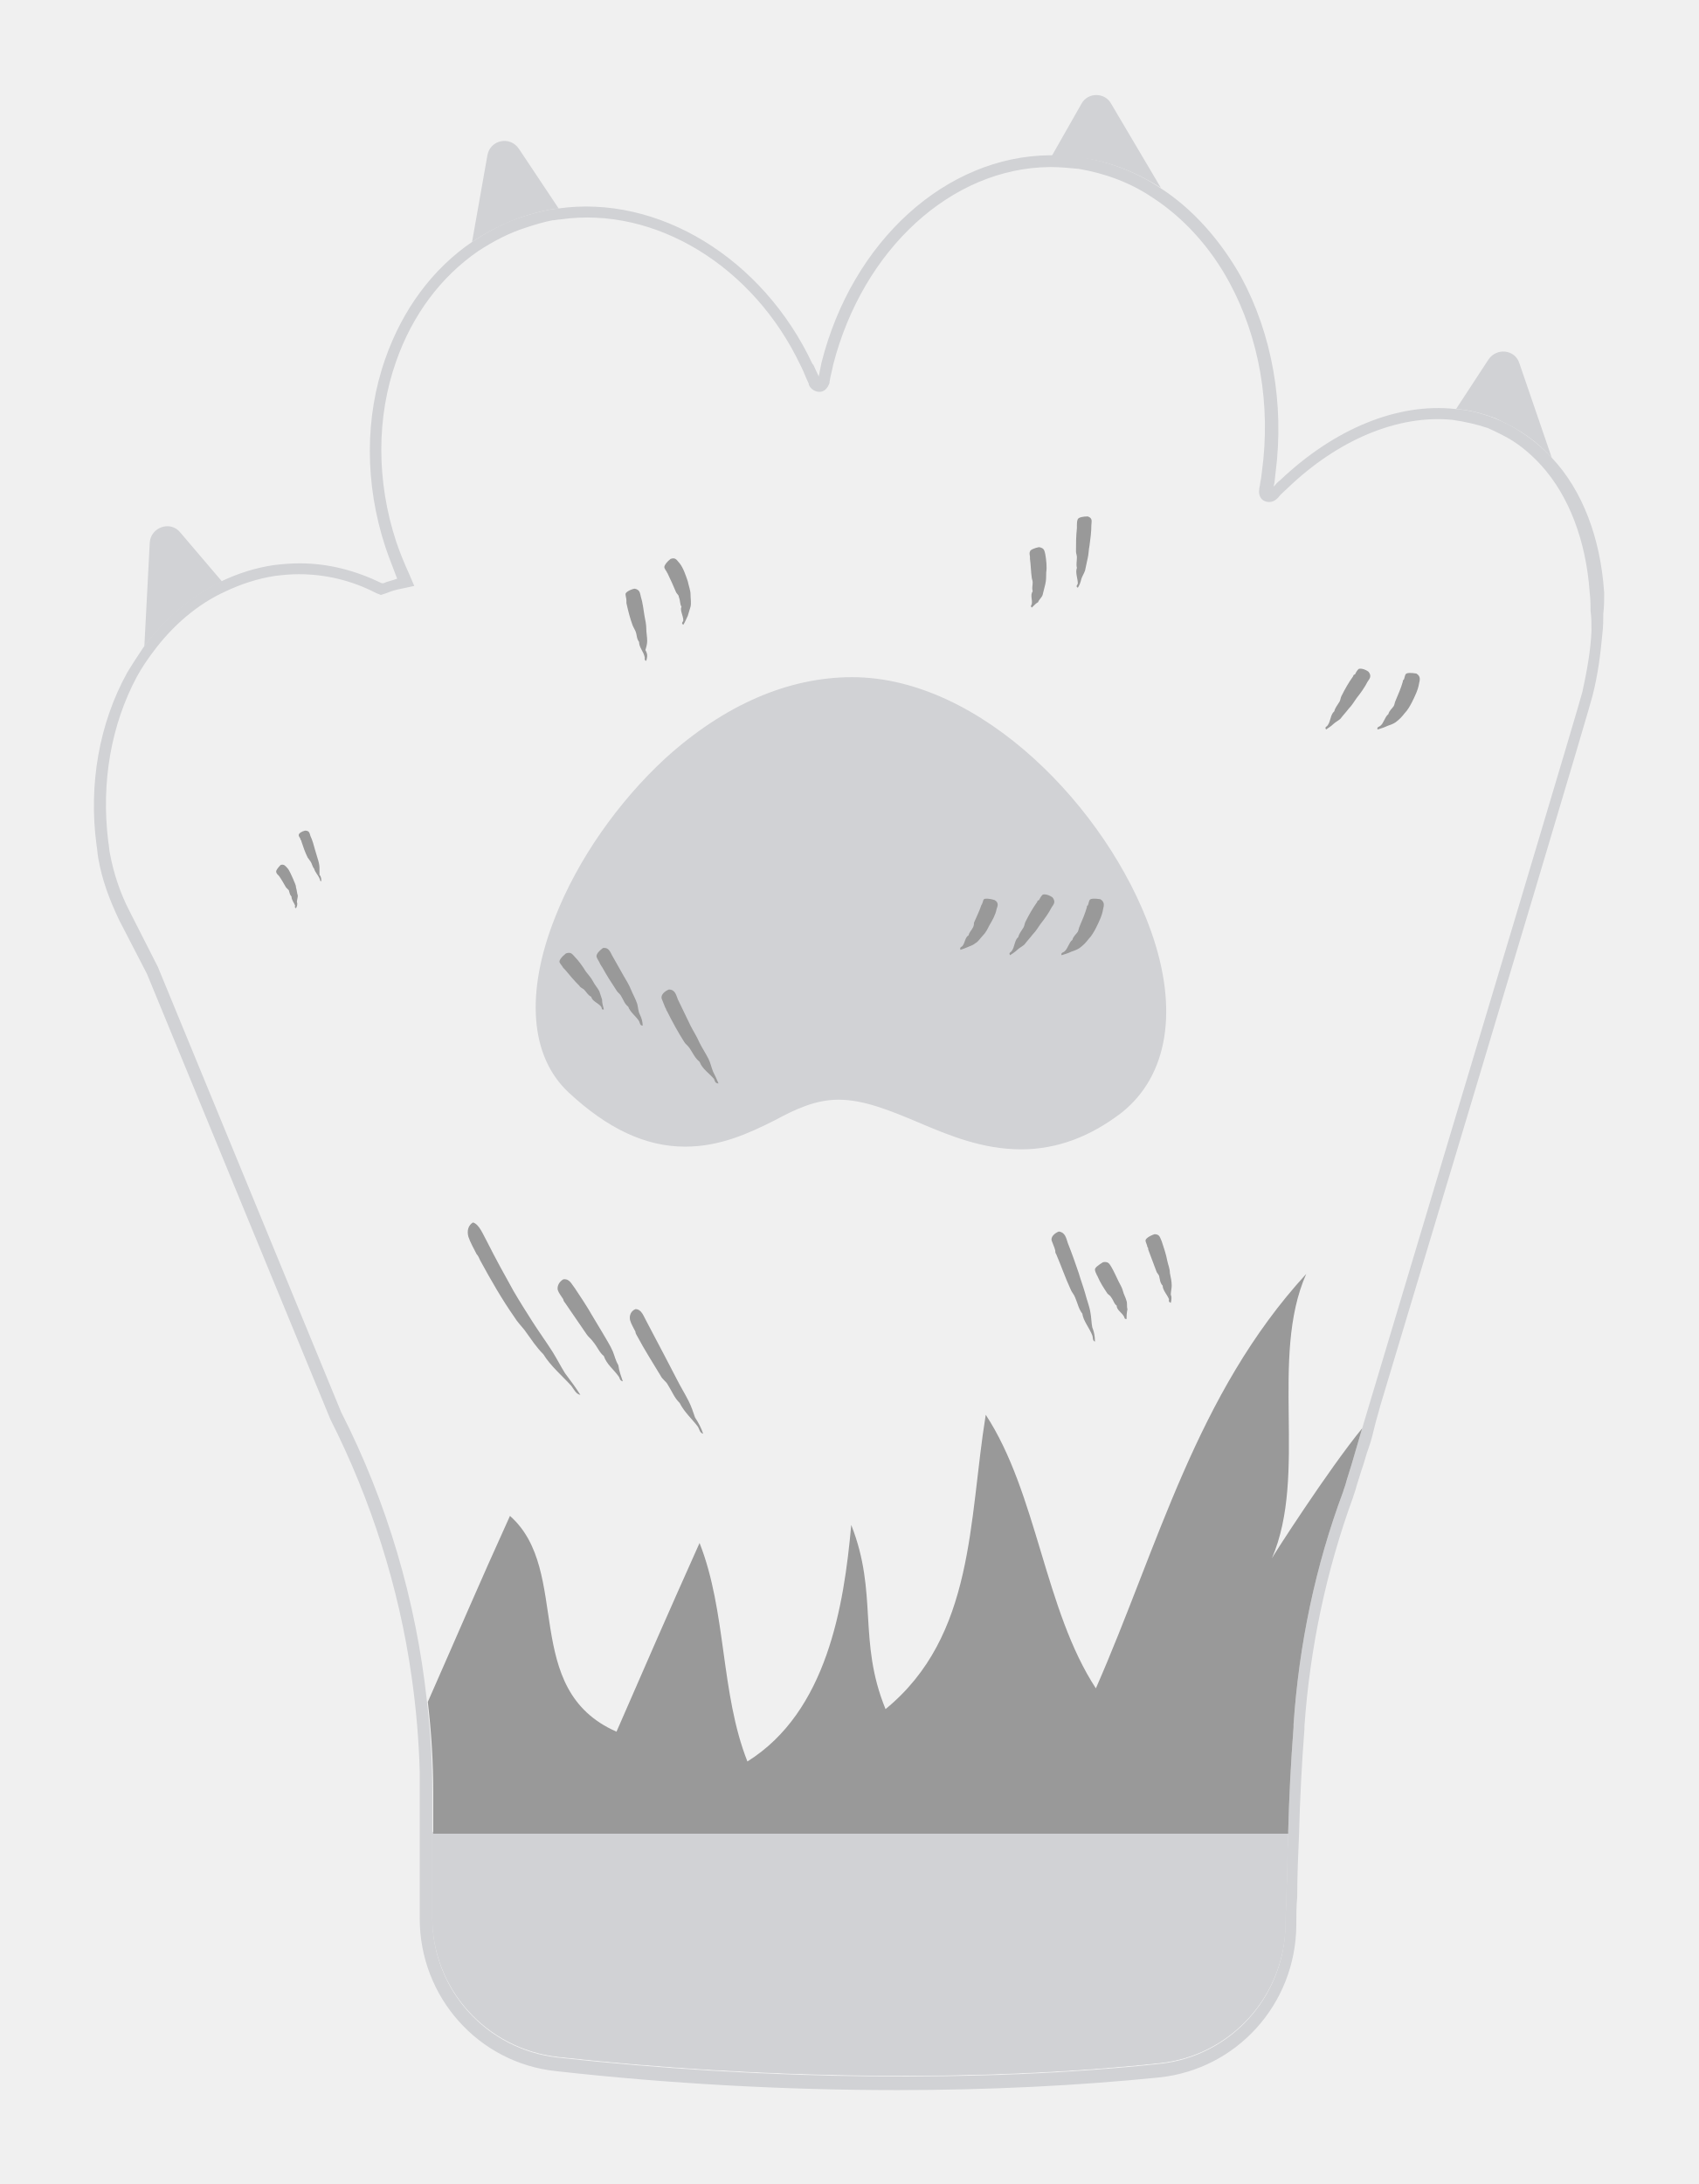
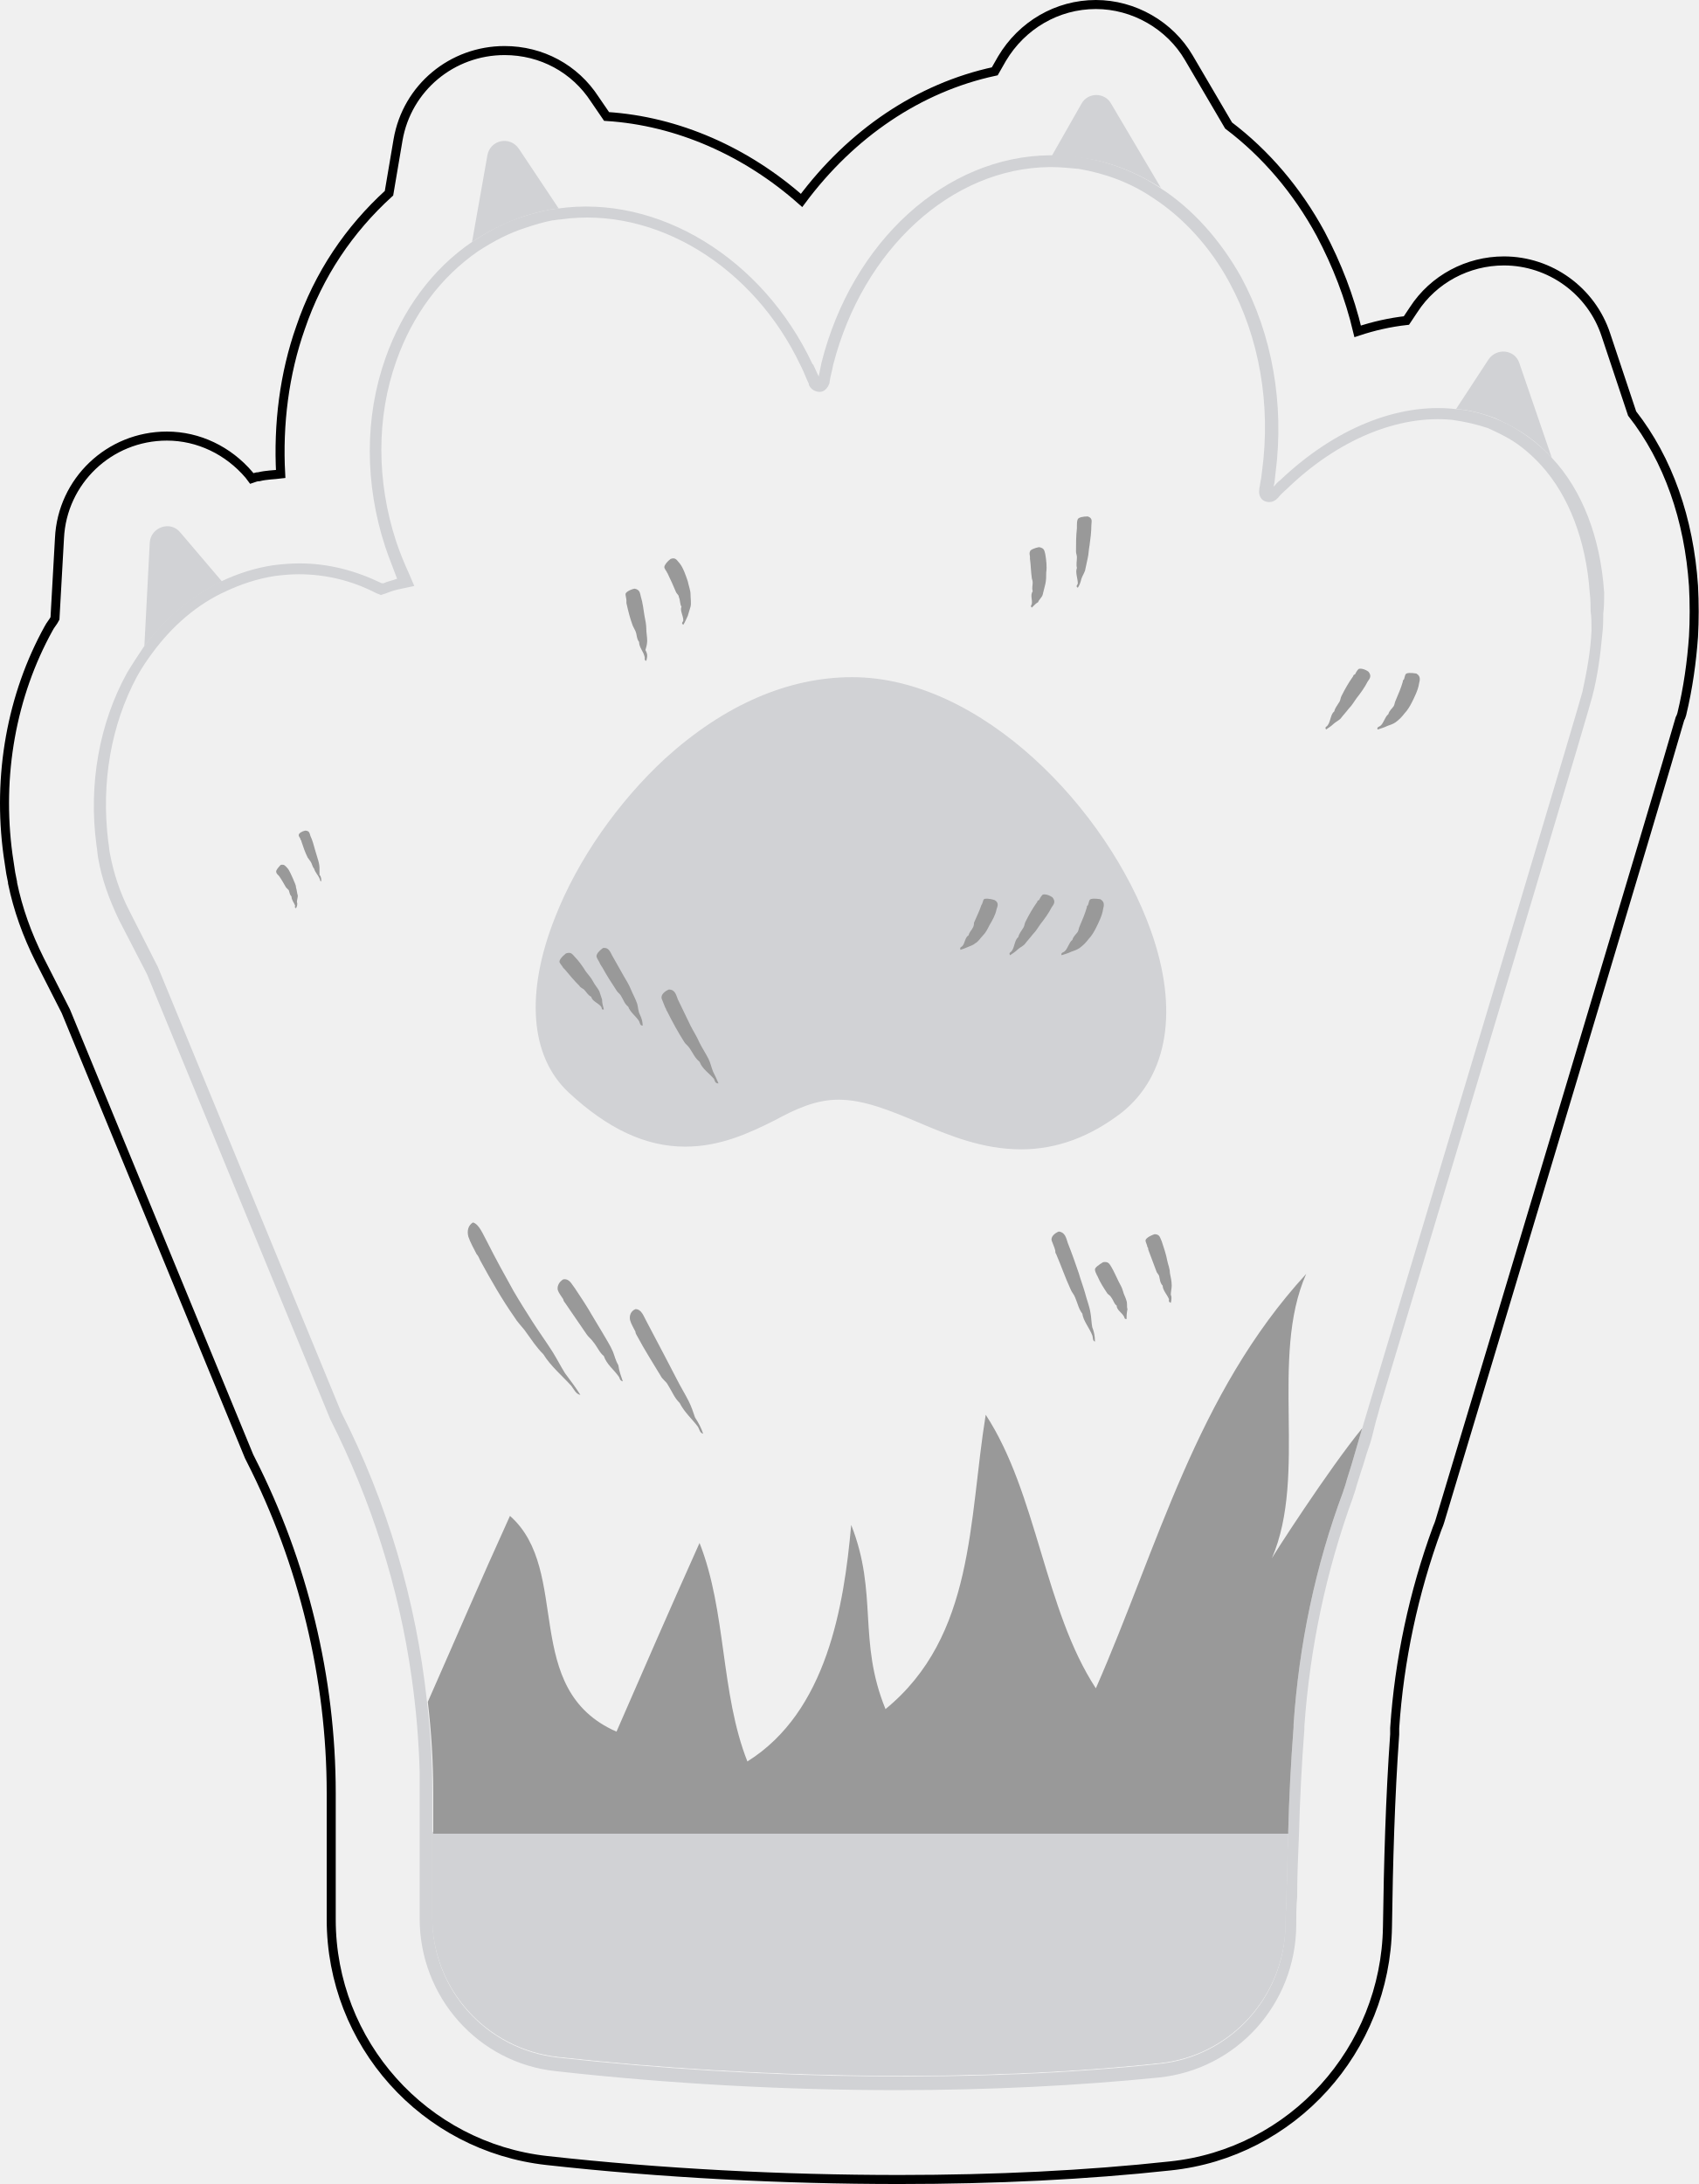
- <svg xmlns="http://www.w3.org/2000/svg" version="1.1" x="0px" y="0px" viewBox="0 0 94.043 120.9" xml:space="preserve" id="svg120" width="94.043mm" height="120.9mm">
+ <svg xmlns="http://www.w3.org/2000/svg" version="1.1" x="0px" y="0px" viewBox="0 0 80 102.846" xml:space="preserve" id="svg120" width="80mm" height="102.846mm">
  <defs id="defs124" />
  <style type="text/css" id="style2">
	.st0{fill:none;stroke:#000000;stroke-miterlimit:10;}
	.st1{fill:#D1D2D5;}
	.st2{fill:#999999;}
	.st3{fill-rule:evenodd;clip-rule:evenodd;fill:#999999;}
</style>
-   <g id="Frente" transform="matrix(0.4997933,0,0,0.4997933,-24.59536,-10.59562)">
+   <g id="Frente" transform="matrix(0.4997933,0,0,0.4997933,-24.59535,-10.59562)">
</g>
-   <g id="g357" style="display:none" transform="translate(-49.21107,-21.2)">
+   <g id="g357" style="display:none" transform="translate(-49.21106,-21.2)">
    <rect x="0" y="0" width="188" height="241" style="fill:#ffffff;fill-opacity:1;stroke:none" id="rect355" />
-     <g id="Capa_2" transform="matrix(0.4997933,0,0,0.4997933,24.61568,10.60438)" style="display:inline">
-       <path class="st0" d="M 236.8,86.1 C 236.3,78.7 234,72.1 230,67 l -2.9,-8.7 c -1.6,-4.9 -6.2,-8.2 -11.3,-8.2 -4,0 -7.8,2 -10,5.4 l -0.8,1.2 c -1.8,0.2 -3.6,0.6 -5.4,1.2 -0.9,-3.8 -2.3,-7.4 -4.1,-10.8 -2.6,-4.8 -6.1,-8.9 -10.2,-12 l -4.4,-7.5 c -2.1,-3.6 -6.1,-5.9 -10.3,-5.9 -4.3,0 -8.2,2.3 -10.4,6 l -0.8,1.4 C 151,30.9 143.5,36 138,43.4 131.9,38 124.3,34.6 116.4,34.1 l -1.3,-1.9 c -2.2,-3.4 -5.9,-5.4 -10,-5.4 -5.8,0 -10.8,4.1 -11.8,9.9 l -1,5.9 c -4.4,4 -7.8,9 -9.8,14.9 -1.8,5.1 -2.5,10.7 -2.2,16.2 -0.8,0.1 -1.6,0.1 -2.4,0.3 -0.3,0 -0.5,0.1 -0.8,0.2 l -0.3,-0.4 c -2.3,-2.7 -5.6,-4.3 -9.1,-4.3 -6.4,0 -11.6,5 -11.9,11.3 l -0.5,8.9 c -0.2,0.4 -0.5,0.7 -0.7,1.1 -4.1,7.4 -5.7,16.3 -4.5,25.1 0.1,0.7 0.2,1.3 0.3,2 l 0.2,1 v 0.1 c 0.6,2.9 1.6,5.7 3,8.5 l 2.9,5.7 20.3,49.3 0.2,0.4 c 5.8,11.4 8.9,24.2 8.9,36.9 v 14 c 0,13.7 10.3,25.2 23.9,26.7 12.6,1.4 26.1,2.1 39,2.1 10.7,0 20.8,-0.5 30,-1.5 13.6,-1.4 23.9,-12.9 24.1,-26.5 0.1,-7.1 0.3,-14.3 0.8,-21.3 v -0.7 c 0.5,-7.5 2.1,-15 4.7,-22.1 l 0.2,-0.5 0.1,-0.3 c 5.9,-19.6 24.7,-82.2 26.6,-88.9 l 0.1,-0.2 0.1,-0.3 c 0.7,-2.9 1.1,-5.8 1.3,-8.6 0.1,-1.8 0.1,-3.7 0,-5.6 z" id="path4" />
-     </g>
  </g>
  <g id="g359" transform="translate(-49.2111, -21.2)" style="display:inline" />
-   <g id="g361" transform="translate(-49.21107,-21.2)" />
-   <g id="g363" transform="translate(-49.21107,-21.2)" style="display:inline">
-     <path class="st1" d="m 120.526,122.658 c -0.05,1.15 -0.05,2.299 -0.1,3.449 0,0.5 -0.05,1.05 -0.05,1.549 v 0.05 c -0.05,3.998 -3.049,7.297 -6.997,7.697 -9.796,1.05 -21.941,0.9 -33.286,-0.35 -3.948,-0.45 -6.947,-3.748 -6.947,-7.747 v -4.698 h 47.38 z" id="path572" style="stroke-width:0.5" />
+   <g id="g361" transform="translate(-49.21106,-21.2)" />
+   <g id="g363" transform="translate(-49.21106,-21.2)" style="display:inline">
+     <path class="st1" d="m 109.877,107.508 c -0.043,0.978 -0.043,1.956 -0.085,2.934 0,0.425 -0.043,0.893 -0.043,1.318 v 0.043 c -0.043,3.401 -2.593,6.207 -5.952,6.547 -8.333,0.893 -18.665,0.765 -28.316,-0.298 -3.359,-0.383 -5.91,-3.189 -5.91,-6.59 v -3.997 h 40.305 z" id="path572" style="display:inline;stroke-width:0.425" />
  </g>
-   <g id="g365" transform="translate(-49.21107,-21.2)" style="display:inline">
-     <path class="st1" d="m 105.732,84.824 c -2.099,0 -3.948,-0.75 -5.698,-1.499 -1.549,-0.65 -2.999,-1.249 -4.398,-1.249 -1.249,0 -2.349,0.5 -3.549,1.15 -1.399,0.7 -2.999,1.449 -4.948,1.449 -2.199,0 -4.298,-1 -6.447,-2.999 -2.149,-1.999 -2.399,-5.548 -0.75,-9.696 1.249,-3.199 3.499,-6.397 6.097,-8.796 3.249,-2.949 6.797,-4.498 10.346,-4.498 7.147,0 14.144,7.297 16.543,14.044 1.549,4.348 0.95,7.997 -1.599,10.046 -1.749,1.349 -3.599,2.049 -5.598,2.049 z" id="path40" style="stroke-width:0.5" />
-     <path class="st1" d="m 135.12,46.54 c -0.55,-0.6 -1.2,-1.15 -1.899,-1.549 -0.4,-0.25 -0.85,-0.45 -1.249,-0.65 -0.7,-0.25 -1.399,-0.45 -2.149,-0.5 l 1.799,-2.749 c 0.45,-0.65 1.449,-0.55 1.699,0.2 z" id="path110" style="stroke-width:0.5" />
-     <path class="st1" d="m 113.479,31.596 c -1.349,-0.85 -2.799,-1.449 -4.348,-1.649 -0.55,-0.1 -1.1,-0.1 -1.599,-0.1 -0.05,0 -0.05,0 -0.1,0 l 1.649,-2.899 c 0.35,-0.65 1.299,-0.65 1.649,0 z" id="path116" style="stroke-width:0.5" />
-     <path class="st1" d="m 80.143,32.745 c -0.15,0 -0.3,0.05 -0.45,0.05 -0.55,0.1 -1.05,0.25 -1.549,0.4 -1,0.35 -1.899,0.8 -2.799,1.399 l 0.85,-4.798 c 0.15,-0.85 1.249,-1.1 1.749,-0.35 z" id="path114" style="stroke-width:0.5" />
-     <path class="st1" d="m 61.5,53.387 c -1.649,0.8 -3.099,1.999 -4.298,3.599 l 0.3,-5.748 c 0.05,-0.85 1.15,-1.249 1.699,-0.55 z" id="path112" style="stroke-width:0.5" />
-     <path class="st1" d="m 138.019,53.986 c -0.2,-2.999 -1.2,-5.648 -2.899,-7.447 -0.6,-0.65 -1.249,-1.15 -1.899,-1.549 -0.4,-0.25 -0.8,-0.45 -1.299,-0.65 -0.65,-0.25 -1.399,-0.45 -2.149,-0.5 -3.199,-0.35 -6.697,1.1 -9.696,3.948 -0.15,0.1 -0.25,0.25 -0.35,0.35 0,-0.1 0.05,-0.2 0.05,-0.3 l 0.05,-0.45 c 0.5,-3.848 -0.2,-7.697 -1.899,-10.846 -1.15,-2.049 -2.699,-3.798 -4.498,-4.948 -1.349,-0.9 -2.849,-1.449 -4.398,-1.699 -0.55,-0.1 -1.1,-0.1 -1.649,-0.1 h -0.05 c -5.748,0.05 -10.945,4.748 -12.645,11.495 -0.05,0.25 -0.1,0.5 -0.15,0.75 -0.1,-0.2 -0.2,-0.45 -0.3,-0.65 l -0.05,-0.05 c -2.749,-5.848 -8.546,-9.396 -14.094,-8.596 -0.1,0 -0.25,0.05 -0.4,0.05 -0.55,0.1 -1.05,0.25 -1.549,0.4 -0.95,0.3 -1.899,0.8 -2.799,1.399 -2.199,1.499 -3.848,3.748 -4.798,6.447 -1.15,3.249 -1.15,6.947 0,10.446 0.2,0.6 0.45,1.2 0.65,1.749 -0.25,0.1 -0.55,0.15 -0.75,0.25 h -0.1 c -1.449,-0.7 -2.949,-1.1 -4.548,-1.1 -0.55,0 -1.05,0.05 -1.449,0.1 -1,0.15 -1.949,0.45 -2.899,0.9 -1.649,0.8 -3.149,2.049 -4.298,3.648 -0.3,0.45 -0.6,0.9 -0.9,1.399 -1.549,2.799 -2.149,6.197 -1.699,9.546 0.05,0.3 0.05,0.5 0.1,0.75 0.2,1.15 0.6,2.249 1.15,3.399 l 1.549,2.999 10.146,24.64 c 2.249,4.448 3.798,9.296 4.498,14.244 0.25,1.749 0.4,3.499 0.45,5.248 0,0.15 0,0.35 0,0.5 0,0.25 0,0.45 0,0.65 v 2.299 4.698 c 0,4.348 3.249,7.997 7.547,8.447 6.247,0.7 12.695,1.05 18.892,1.05 5.098,0 10.046,-0.25 14.494,-0.7 4.298,-0.45 7.547,-4.048 7.597,-8.397 v -0.05 c 0,-0.5 0,-1.05 0.05,-1.549 0,-1.15 0.05,-2.299 0.1,-3.449 0.05,-1.949 0.15,-3.898 0.3,-5.848 v -0.15 c 0.3,-4.298 1.2,-8.596 2.699,-12.695 0,-0.05 0.1,-0.25 0.2,-0.65 l 0.25,-0.8 c 0.15,-0.4 0.25,-0.85 0.4,-1.249 0.15,-0.4 0.25,-0.85 0.35,-1.249 0.05,-0.2 0.1,-0.4 0.15,-0.55 0.05,-0.2 0.1,-0.35 0.15,-0.55 0,0 0,0 0,0 7.397,-24.59 11.545,-38.484 11.745,-39.284 0.3,-1.15 0.45,-2.349 0.55,-3.449 0.05,-0.4 0.05,-0.8 0.05,-1.1 0.05,-0.4 0.05,-0.8 0.05,-1.2 z m -0.7,2.149 v 0 c -0.05,1.1 -0.25,2.199 -0.5,3.349 -0.2,0.8 -4.648,15.644 -12.195,40.783 -0.2,0.7 -0.4,1.349 -0.6,2.049 l -0.25,0.8 c -0.1,0.4 -0.2,0.6 -0.2,0.65 -1.549,4.148 -2.449,8.496 -2.749,12.895 v 0.15 c -0.15,1.949 -0.25,3.898 -0.3,5.898 -0.05,1.15 -0.05,2.299 -0.1,3.449 0,0.5 -0.05,1.05 -0.05,1.549 v 0.05 c -0.05,3.998 -3.049,7.297 -6.997,7.697 -9.796,1.05 -21.941,0.9 -33.286,-0.35 -3.948,-0.45 -6.947,-3.748 -6.947,-7.747 v -4.698 -2.299 c 0,-1.649 -0.1,-3.299 -0.3,-4.998 -0.6,-5.548 -2.199,-10.995 -4.748,-15.993 L 57.952,74.728 56.403,71.679 c -0.55,-1.05 -0.9,-2.149 -1.1,-3.199 -0.05,-0.2 -0.05,-0.45 -0.1,-0.7 -0.4,-3.249 0.15,-6.447 1.599,-9.146 0.25,-0.45 0.55,-0.9 0.85,-1.299 1.1,-1.499 2.499,-2.699 4.048,-3.399 0.85,-0.4 1.749,-0.7 2.699,-0.85 0.4,-0.05 0.85,-0.1 1.349,-0.1 1.499,0 2.949,0.35 4.298,1.05 l 0.25,0.1 0.3,-0.1 c 0.25,-0.1 0.55,-0.2 0.85,-0.25 l 0.7,-0.15 -0.3,-0.7 c -0.25,-0.55 -0.5,-1.15 -0.7,-1.749 -1.1,-3.349 -1.1,-6.897 0,-9.996 0.9,-2.549 2.449,-4.648 4.548,-6.097 0.85,-0.55 1.699,-1 2.649,-1.299 0.45,-0.15 0.95,-0.3 1.449,-0.4 0.15,0 0.3,-0.05 0.45,-0.05 5.248,-0.75 10.696,2.599 13.295,8.097 l 0.05,0.1 c 0.15,0.3 0.25,0.6 0.4,0.9 v 0.05 c 0.1,0.25 0.35,0.4 0.6,0.4 0.25,0 0.45,-0.2 0.55,-0.5 v -0.05 c 0.05,-0.35 0.15,-0.65 0.2,-0.95 1.649,-6.397 6.547,-10.895 11.995,-10.945 h 0.05 c 0.5,0 1,0.05 1.549,0.1 1.449,0.25 2.849,0.75 4.098,1.599 1.699,1.1 3.199,2.749 4.248,4.698 1.649,3.049 2.299,6.747 1.799,10.446 l -0.05,0.4 c -0.05,0.2 -0.05,0.35 -0.1,0.55 v 0.05 c -0.05,0.25 0.05,0.55 0.3,0.65 0.25,0.1 0.5,0.05 0.7,-0.15 l 0.05,-0.05 c 0.15,-0.2 0.35,-0.35 0.5,-0.5 2.799,-2.699 6.147,-4.098 9.146,-3.798 0.7,0.1 1.349,0.25 1.949,0.45 0.45,0.2 0.85,0.4 1.2,0.6 0.6,0.35 1.2,0.85 1.749,1.449 1.549,1.699 2.499,4.198 2.699,7.047 0.05,0.4 0.05,0.8 0.05,1.05 0.05,0.3 0.05,0.7 0.05,1.1 z" id="path6" style="display:inline;stroke-width:0.5" />
+   <g id="g365" transform="translate(-49.21106,-21.2)" style="display:inline">
+     <path class="st1" d="m 97.292,75.323 c -1.786,0 -3.359,-0.638 -4.847,-1.275 -1.318,-0.553 -2.551,-1.063 -3.741,-1.063 -1.063,0 -1.998,0.425 -3.019,0.978 -1.19,0.595 -2.551,1.233 -4.209,1.233 -1.871,0 -3.656,-0.85 -5.485,-2.551 -1.828,-1.701 -2.041,-4.719 -0.638,-8.248 1.063,-2.721 2.976,-5.442 5.187,-7.483 2.764,-2.508 5.782,-3.826 8.801,-3.826 6.08,0 12.032,6.207 14.073,11.947 1.318,3.699 0.808,6.803 -1.361,8.546 -1.488,1.148 -3.061,1.743 -4.762,1.743 z" id="path40" style="stroke-width:0.425" />
+     <path class="st1" d="m 122.292,42.756 c -0.468,-0.51 -1.02,-0.978 -1.616,-1.318 -0.34,-0.213 -0.723,-0.383 -1.063,-0.553 -0.595,-0.213 -1.19,-0.383 -1.828,-0.425 l 1.531,-2.338 c 0.383,-0.553 1.233,-0.468 1.446,0.17 z" id="path110" style="stroke-width:0.425" />
+     <path class="st1" d="m 103.882,30.043 c -1.148,-0.723 -2.381,-1.233 -3.699,-1.403 -0.468,-0.085 -0.935,-0.085 -1.361,-0.085 -0.043,0 -0.043,0 -0.085,0 l 1.403,-2.466 c 0.298,-0.553 1.105,-0.553 1.403,0 z" id="path116" style="stroke-width:0.425" />
+     <path class="st1" d="m 75.524,31.021 c -0.128,0 -0.255,0.043 -0.383,0.043 -0.468,0.085 -0.893,0.213 -1.318,0.34 -0.85,0.298 -1.616,0.68 -2.381,1.19 l 0.723,-4.082 c 0.128,-0.723 1.063,-0.935 1.488,-0.298 z" id="path114" style="stroke-width:0.425" />
+     <path class="st1" d="m 59.665,48.58 c -1.403,0.68 -2.636,1.701 -3.656,3.061 l 0.255,-4.889 c 0.043,-0.723 0.978,-1.063 1.446,-0.468 z" id="path112" style="stroke-width:0.425" />
+     <path class="st1" d="m 124.757,49.091 c -0.17,-2.551 -1.02,-4.804 -2.466,-6.335 -0.51,-0.553 -1.063,-0.978 -1.616,-1.318 -0.34,-0.213 -0.68,-0.383 -1.105,-0.553 -0.553,-0.213 -1.19,-0.383 -1.828,-0.425 -2.721,-0.298 -5.697,0.935 -8.248,3.359 -0.128,0.085 -0.213,0.213 -0.298,0.298 0,-0.085 0.043,-0.17 0.043,-0.255 l 0.043,-0.383 c 0.425,-3.274 -0.17,-6.547 -1.616,-9.226 -0.978,-1.743 -2.296,-3.231 -3.826,-4.209 -1.148,-0.765 -2.423,-1.233 -3.741,-1.446 -0.468,-0.085 -0.935,-0.085 -1.403,-0.085 h -0.043 c -4.889,0.043 -9.311,4.039 -10.757,9.779 -0.043,0.213 -0.085,0.425 -0.128,0.638 -0.085,-0.17 -0.17,-0.383 -0.255,-0.553 l -0.043,-0.043 c -2.338,-4.974 -7.27,-7.993 -11.99,-7.313 -0.085,0 -0.213,0.043 -0.34,0.043 -0.468,0.085 -0.893,0.213 -1.318,0.34 -0.808,0.255 -1.616,0.68 -2.381,1.19 -1.871,1.275 -3.274,3.189 -4.082,5.485 -0.978,2.764 -0.978,5.91 0,8.886 0.17,0.51 0.383,1.02 0.553,1.488 -0.213,0.085 -0.468,0.128 -0.638,0.213 h -0.085 c -1.233,-0.595 -2.508,-0.935 -3.869,-0.935 -0.468,0 -0.893,0.043 -1.233,0.085 -0.85,0.128 -1.658,0.383 -2.466,0.765 -1.403,0.68 -2.679,1.743 -3.656,3.104 -0.255,0.383 -0.51,0.765 -0.765,1.19 -1.318,2.381 -1.828,5.272 -1.446,8.121 0.043,0.255 0.043,0.425 0.085,0.638 0.17,0.978 0.51,1.913 0.978,2.891 l 1.318,2.551 8.631,20.96 c 1.913,3.784 3.231,7.908 3.826,12.117 0.213,1.488 0.34,2.976 0.383,4.464 0,0.128 0,0.298 0,0.425 0,0.213 0,0.383 0,0.553 v 1.956 3.997 c 0,3.699 2.764,6.803 6.42,7.185 5.315,0.595 10.799,0.893 16.071,0.893 4.337,0 8.546,-0.213 12.33,-0.595 3.656,-0.383 6.42,-3.444 6.462,-7.143 v -0.043 c 0,-0.425 0,-0.893 0.043,-1.318 0,-0.978 0.043,-1.956 0.085,-2.934 0.043,-1.658 0.128,-3.316 0.255,-4.974 v -0.128 c 0.255,-3.656 1.02,-7.313 2.296,-10.799 0,-0.043 0.085,-0.213 0.17,-0.553 l 0.213,-0.68 c 0.128,-0.34 0.213,-0.723 0.34,-1.063 0.128,-0.34 0.213,-0.723 0.298,-1.063 0.043,-0.17 0.085,-0.34 0.128,-0.468 0.043,-0.17 0.085,-0.298 0.128,-0.468 0,0 0,0 0,0 6.292,-20.918 9.821,-32.737 9.991,-33.418 0.255,-0.978 0.383,-1.998 0.468,-2.934 0.043,-0.34 0.043,-0.68 0.043,-0.935 0.043,-0.34 0.043,-0.68 0.043,-1.02 z m -0.595,1.828 v 0 c -0.043,0.935 -0.213,1.871 -0.425,2.849 -0.17,0.68 -3.954,13.308 -10.374,34.693 -0.17,0.595 -0.34,1.148 -0.51,1.743 l -0.213,0.68 c -0.085,0.34 -0.17,0.51 -0.17,0.553 -1.318,3.529 -2.083,7.228 -2.338,10.969 v 0.128 c -0.128,1.658 -0.213,3.316 -0.255,5.017 -0.043,0.978 -0.043,1.956 -0.085,2.934 0,0.425 -0.043,0.893 -0.043,1.318 v 0.043 c -0.043,3.401 -2.593,6.207 -5.952,6.547 -8.333,0.893 -18.665,0.765 -28.316,-0.298 -3.359,-0.383 -5.91,-3.189 -5.91,-6.59 v -3.997 -1.956 c 0,-1.403 -0.085,-2.806 -0.255,-4.252 -0.51,-4.719 -1.871,-9.354 -4.039,-13.605 l -8.631,-20.96 -1.318,-2.593 c -0.468,-0.893 -0.765,-1.828 -0.935,-2.721 -0.043,-0.17 -0.043,-0.383 -0.085,-0.595 -0.34,-2.764 0.128,-5.485 1.361,-7.78 0.213,-0.383 0.468,-0.765 0.723,-1.105 0.935,-1.275 2.126,-2.296 3.444,-2.891 0.723,-0.34 1.488,-0.595 2.296,-0.723 0.34,-0.043 0.723,-0.085 1.148,-0.085 1.275,0 2.508,0.298 3.656,0.893 l 0.213,0.085 0.255,-0.085 c 0.213,-0.085 0.468,-0.17 0.723,-0.213 l 0.595,-0.128 -0.255,-0.595 c -0.213,-0.468 -0.425,-0.978 -0.595,-1.488 -0.935,-2.849 -0.935,-5.867 0,-8.503 0.765,-2.168 2.083,-3.954 3.869,-5.187 0.723,-0.468 1.446,-0.85 2.253,-1.105 0.383,-0.128 0.808,-0.255 1.233,-0.34 0.128,0 0.255,-0.043 0.383,-0.043 4.464,-0.638 9.098,2.211 11.309,6.888 l 0.043,0.085 c 0.128,0.255 0.213,0.51 0.34,0.765 v 0.043 c 0.085,0.213 0.298,0.34 0.51,0.34 0.213,0 0.383,-0.17 0.468,-0.425 v -0.043 c 0.043,-0.298 0.128,-0.553 0.17,-0.808 1.403,-5.442 5.57,-9.269 10.204,-9.311 h 0.043 c 0.425,0 0.85,0.043 1.318,0.085 1.233,0.213 2.423,0.638 3.486,1.361 1.446,0.935 2.721,2.338 3.614,3.997 1.403,2.593 1.956,5.74 1.531,8.886 l -0.043,0.34 c -0.043,0.17 -0.043,0.298 -0.085,0.468 v 0.043 c -0.043,0.213 0.043,0.468 0.255,0.553 0.213,0.085 0.425,0.043 0.595,-0.128 l 0.043,-0.043 c 0.128,-0.17 0.298,-0.298 0.425,-0.425 2.381,-2.296 5.229,-3.486 7.78,-3.231 0.595,0.085 1.148,0.213 1.658,0.383 0.383,0.17 0.723,0.34 1.02,0.51 0.51,0.298 1.02,0.723 1.488,1.233 1.318,1.446 2.126,3.571 2.296,5.995 0.043,0.34 0.043,0.68 0.043,0.893 0.043,0.255 0.043,0.595 0.043,0.935 z" id="path6" style="display:inline;stroke-width:0.425" />
  </g>
-   <g id="g367" transform="translate(-49.21107,-21.2)" style="display:none" />
-   <g id="g369" transform="translate(-49.21107,-21.2)" style="display:inline">
-     <path class="st1" d="m 120.526,122.658 c -0.05,1.15 -0.05,2.299 -0.1,3.449 0,0.5 -0.05,1.05 -0.05,1.549 v 0.05 c -0.05,3.998 -3.049,7.297 -6.997,7.697 -9.796,1.05 -21.941,0.9 -33.286,-0.35 -3.948,-0.45 -6.947,-3.748 -6.947,-7.747 v -4.698 h 47.38 z" id="path8" style="stroke-width:0.5" />
+   <g id="g367" transform="translate(-49.21106,-21.2)" style="display:inline" />
+   <g id="g369" transform="translate(-49.21106,-21.2)" style="display:inline">
+     <path class="st1" d="m 109.877,107.508 c -0.043,0.978 -0.043,1.956 -0.085,2.934 0,0.425 -0.043,0.893 -0.043,1.318 v 0.043 c -0.043,3.401 -2.593,6.207 -5.952,6.547 -8.333,0.893 -18.665,0.765 -28.316,-0.298 -3.359,-0.383 -5.91,-3.189 -5.91,-6.59 v -3.997 h 40.305 z" id="path8" style="stroke-width:0.425" />
  </g>
-   <g id="g371" transform="translate(-49.21107,-21.2)" style="display:inline">
-     <path class="st2" d="m 124.624,100.267 c -0.2,0.7 -0.4,1.349 -0.6,2.049 l -0.25,0.8 c -0.1,0.4 -0.2,0.6 -0.2,0.65 -1.549,4.148 -2.449,8.496 -2.749,12.895 v 0.15 c -0.15,1.949 -0.25,3.898 -0.3,5.898 H 73.196 v -2.299 c 0,-1.649 -0.1,-3.299 -0.3,-4.998 1.699,-3.848 2.799,-6.447 4.548,-10.296 3.449,3.049 0.55,9.596 5.898,11.945 1.699,-3.898 2.849,-6.547 4.598,-10.446 1.499,3.798 1.15,8.297 2.649,12.095 4.398,-2.749 5.348,-8.596 5.748,-13.095 1.499,3.798 0.35,6.397 1.899,10.196 4.948,-4.048 4.598,-10.446 5.548,-16.293 2.849,4.348 3.249,10.796 6.097,15.144 3.449,-7.847 5.548,-16.293 11.645,-22.941 -2.049,4.648 0.1,11.095 -1.899,15.743 0,-0.05 3.149,-4.948 4.998,-7.197 z" id="path10" style="stroke-width:0.5" />
-     <g id="g98" transform="matrix(0.4997933,0,0,0.4997933,24.61571,10.60438)">
+   <g id="g371" transform="translate(-49.21106,-21.2)" style="display:inline">
+     <path class="st2" d="m 113.363,88.46 c -0.17,0.595 -0.34,1.148 -0.51,1.743 l -0.213,0.68 c -0.085,0.34 -0.17,0.51 -0.17,0.553 -1.318,3.529 -2.083,7.228 -2.338,10.969 v 0.128 c -0.128,1.658 -0.213,3.316 -0.255,5.017 H 69.614 v -1.956 c 0,-1.403 -0.085,-2.806 -0.255,-4.252 1.446,-3.274 2.381,-5.485 3.869,-8.758 2.934,2.593 0.468,8.163 5.017,10.161 1.446,-3.316 2.423,-5.57 3.911,-8.886 1.275,3.231 0.978,7.058 2.253,10.289 3.741,-2.338 4.549,-7.313 4.889,-11.139 1.275,3.231 0.298,5.442 1.616,8.673 4.209,-3.444 3.911,-8.886 4.719,-13.86 2.423,3.699 2.764,9.183 5.187,12.882 2.934,-6.675 4.719,-13.86 9.906,-19.515 -1.743,3.954 0.085,9.439 -1.616,13.393 0,-0.043 2.679,-4.209 4.252,-6.122 z" id="path10" style="stroke-width:0.425" />
+     <g id="g98" transform="matrix(0.4251612,0,0,0.4251612,28.28843,12.18658)">
      <g id="g92">
        <path class="st3" d="m 168.6,86.3 c -0.3,-0.2 0,-0.3 0,-0.5 0,-0.5 -0.3,-1.2 -0.1,-1.7 -0.1,-0.4 0,-0.7 0,-1.2 0,-0.2 -0.1,-0.4 -0.1,-0.6 0,-0.9 0,-1.7 0.1,-2.6 0,-0.1 0,-0.2 0,-0.3 0,-0.2 0,-0.5 0.1,-0.7 0.1,-0.2 0.6,-0.3 1.1,-0.3 0.6,0.2 0.4,0.6 0.4,1 0,0.7 -0.1,1.5 -0.2,2.2 -0.1,0.5 -0.1,1 -0.2,1.4 -0.1,0.5 -0.2,0.9 -0.3,1.4 -0.1,0.3 -0.3,0.6 -0.4,0.9 -0.1,0.4 -0.2,0.7 -0.4,1 z" id="path90" />
      </g>
      <g id="g96">
        <path class="st3" d="m 163.5,88.5 c -0.2,-0.2 0,-0.3 0,-0.4 0.1,-0.4 -0.2,-1 0.1,-1.4 -0.1,-0.4 0,-0.6 0,-1 0,-0.2 -0.1,-0.4 -0.1,-0.5 -0.1,-0.7 -0.1,-1.4 -0.2,-2.1 0,-0.1 0,-0.1 0,-0.2 0,-0.2 -0.1,-0.4 0,-0.6 0,-0.2 0.5,-0.4 1,-0.5 0.6,0.1 0.6,0.4 0.7,0.8 0.1,0.6 0.2,1.4 0.1,2 0,0.4 0,0.9 -0.1,1.3 -0.1,0.4 -0.2,0.8 -0.3,1.2 -0.1,0.3 -0.4,0.5 -0.5,0.8 -0.2,0.1 -0.4,0.3 -0.7,0.6 z" id="path94" />
      </g>
    </g>
-     <g id="g108" transform="matrix(0.4997933,0,0,0.4997933,24.61571,10.60438)">
+     <g id="g108" transform="matrix(0.4251612,0,0,0.4251612,28.28843,12.18658)">
      <g id="g102">
        <path class="st3" d="m 201.8,102 c -0.1,-0.3 0.2,-0.3 0.3,-0.4 0.4,-0.3 0.5,-1 0.9,-1.3 0.1,-0.4 0.4,-0.6 0.6,-0.9 0.1,-0.2 0.1,-0.4 0.2,-0.6 0.3,-0.7 0.6,-1.4 0.8,-2.1 0,-0.1 0,-0.2 0.1,-0.2 0.1,-0.2 0.1,-0.4 0.2,-0.6 0.1,-0.2 0.6,-0.2 1.2,-0.1 0.5,0.3 0.4,0.7 0.3,1.1 -0.1,0.7 -0.5,1.5 -0.8,2.1 -0.2,0.4 -0.5,0.9 -0.8,1.2 -0.3,0.4 -0.6,0.7 -1,1 -0.3,0.2 -0.6,0.3 -0.9,0.4 -0.4,0.2 -0.8,0.3 -1.1,0.4 z" id="path100" />
      </g>
      <g id="g106">
        <path class="st3" d="m 196.1,102 c -0.2,-0.3 0.1,-0.3 0.2,-0.5 0.3,-0.4 0.3,-1.2 0.7,-1.5 0.1,-0.4 0.3,-0.6 0.6,-1.1 0.1,-0.2 0.1,-0.4 0.2,-0.6 0.4,-0.8 0.8,-1.5 1.3,-2.2 0,-0.1 0.1,-0.2 0.2,-0.2 0.1,-0.2 0.2,-0.4 0.4,-0.6 0.2,-0.1 0.7,0 1.1,0.3 0.4,0.5 0.1,0.8 -0.1,1.1 -0.3,0.6 -0.8,1.3 -1.2,1.8 -0.3,0.4 -0.5,0.8 -0.9,1.2 -0.3,0.4 -0.6,0.7 -0.9,1.1 -0.2,0.2 -0.6,0.4 -0.8,0.6 -0.2,0.2 -0.5,0.4 -0.8,0.6 z" id="path104" />
      </g>
    </g>
-     <g id="g88" transform="matrix(0.4997933,0,0,0.4997933,24.61571,10.60438)">
+     <g id="g88" transform="matrix(0.4251612,0,0,0.4251612,28.28843,12.18658)">
      <g id="g82">
        <path class="st3" d="m 124.9,90.4 c -0.3,-0.2 0,-0.3 0,-0.5 0,-0.5 -0.4,-1.1 -0.2,-1.5 -0.2,-0.3 -0.1,-0.6 -0.3,-1.1 0,-0.2 -0.2,-0.3 -0.3,-0.5 -0.3,-0.7 -0.6,-1.4 -0.9,-2 0,-0.1 -0.1,-0.1 -0.1,-0.2 -0.1,-0.2 -0.3,-0.4 -0.3,-0.6 0,-0.2 0.3,-0.6 0.7,-0.9 0.6,-0.2 0.7,0.2 1,0.5 0.4,0.5 0.7,1.4 0.9,2 0.1,0.5 0.3,1 0.3,1.4 0,0.5 0.1,1 0,1.4 -0.1,0.3 -0.2,0.7 -0.3,1 -0.2,0.4 -0.3,0.7 -0.5,1 z" id="path80" />
      </g>
      <g id="g86">
        <path class="st3" d="m 120.8,94.4 c -0.3,-0.1 -0.1,-0.3 -0.2,-0.5 -0.1,-0.5 -0.6,-1 -0.6,-1.6 -0.3,-0.4 -0.2,-0.7 -0.4,-1.2 -0.1,-0.2 -0.2,-0.4 -0.3,-0.6 -0.3,-0.8 -0.5,-1.6 -0.7,-2.5 0,-0.1 0,-0.2 0,-0.3 0,-0.2 -0.1,-0.5 -0.1,-0.7 0,-0.2 0.5,-0.5 1,-0.6 0.6,0.1 0.6,0.5 0.7,0.9 0.2,0.6 0.3,1.5 0.4,2.1 0.1,0.5 0.2,1 0.2,1.4 0,0.5 0.1,0.9 0.1,1.4 0,0.3 -0.1,0.7 -0.2,1 0.3,0.5 0.2,0.8 0.1,1.2 z" id="path84" />
      </g>
    </g>
-     <g id="g78" transform="matrix(0.4997933,0,0,0.4997933,24.61571,10.60438)">
+     <g id="g78" transform="matrix(0.4251612,0,0,0.4251612,28.28843,12.18658)">
      <g id="g72">
        <path class="st3" d="m 84.8,118.8 c -0.2,0 -0.1,-0.2 -0.2,-0.3 -0.1,-0.3 -0.5,-0.7 -0.6,-1.1 -0.2,-0.2 -0.2,-0.5 -0.4,-0.8 -0.1,-0.1 -0.2,-0.3 -0.3,-0.4 -0.3,-0.6 -0.5,-1.2 -0.7,-1.8 0,-0.1 0,-0.1 -0.1,-0.2 0,-0.2 -0.2,-0.3 -0.2,-0.5 0,-0.2 0.3,-0.4 0.7,-0.5 0.5,0 0.5,0.3 0.6,0.6 0.2,0.4 0.4,1.1 0.5,1.5 0.1,0.3 0.2,0.7 0.3,1 0.1,0.3 0.2,0.7 0.2,1 0,0.2 0,0.5 0,0.8 0.2,0.2 0.2,0.5 0.2,0.7 z" id="path70" />
      </g>
      <g id="g76">
        <path class="st3" d="m 82,121.8 c -0.2,-0.1 -0.1,-0.2 -0.1,-0.3 -0.1,-0.3 -0.4,-0.6 -0.4,-1 -0.2,-0.2 -0.2,-0.4 -0.3,-0.7 -0.1,-0.1 -0.2,-0.2 -0.3,-0.3 -0.3,-0.5 -0.5,-0.9 -0.8,-1.3 0,0 -0.1,-0.1 -0.1,-0.1 -0.1,-0.1 -0.2,-0.2 -0.2,-0.4 0,-0.1 0.2,-0.4 0.5,-0.7 0.4,-0.1 0.5,0.1 0.7,0.3 0.3,0.3 0.5,0.9 0.7,1.3 0.1,0.3 0.3,0.6 0.3,0.9 0.1,0.3 0.1,0.6 0.2,0.9 0,0.2 -0.1,0.5 -0.1,0.7 0.1,0.3 0,0.5 -0.1,0.7 z" id="path74" />
      </g>
    </g>
-     <g id="g38" transform="matrix(0.4997933,0,0,0.4997933,24.61571,10.60438)">
+     <g id="g38" transform="matrix(0.4251612,0,0,0.4251612,28.28843,12.18658)">
      <g id="g28">
        <path class="st3" d="m 113.5,175.7 c -0.5,-0.1 -0.7,-0.6 -1,-1 -1,-1.1 -2.3,-2.2 -3.1,-3.5 -0.8,-0.8 -1.3,-1.6 -2.1,-2.7 -0.4,-0.5 -0.8,-0.9 -1.1,-1.4 -1.4,-2 -2.6,-4.1 -3.8,-6.3 -0.1,-0.2 -0.2,-0.5 -0.4,-0.7 -0.3,-0.6 -0.7,-1.3 -0.9,-1.9 -0.2,-0.7 0,-1.3 0.5,-1.6 0.7,0.2 1.1,1.3 1.6,2.2 0.8,1.6 2,3.8 2.9,5.4 0.7,1.2 1.4,2.3 2.1,3.4 0.7,1.1 1.5,2.2 2.2,3.3 0.5,0.8 0.9,1.6 1.4,2.4 0.6,0.8 1.2,1.6 1.7,2.4 z" id="path26" />
      </g>
      <g id="g32">
        <path class="st3" d="m 118.2,174.2 c -0.4,-0.1 -0.3,-0.4 -0.5,-0.6 -0.5,-0.7 -1.3,-1.3 -1.6,-2.2 -0.5,-0.4 -0.7,-1 -1.2,-1.6 -0.2,-0.3 -0.5,-0.5 -0.7,-0.8 -0.8,-1.2 -1.6,-2.3 -2.4,-3.5 -0.1,-0.1 -0.2,-0.3 -0.2,-0.4 -0.2,-0.3 -0.5,-0.7 -0.6,-1 -0.1,-0.4 0.1,-0.9 0.6,-1.2 0.7,-0.1 0.9,0.5 1.3,1 0.6,0.9 1.4,2.1 1.9,3 0.4,0.7 0.8,1.3 1.2,2 0.4,0.7 0.8,1.3 1.1,2 0.2,0.5 0.3,1 0.6,1.5 0.1,0.7 0.3,1.2 0.5,1.8 z" id="path30" />
      </g>
      <g id="g36">
        <path class="st3" d="m 127.1,180 c -0.4,-0.1 -0.4,-0.5 -0.6,-0.8 -0.6,-0.8 -1.5,-1.6 -2,-2.6 -0.6,-0.6 -0.8,-1.2 -1.3,-2 -0.2,-0.4 -0.6,-0.6 -0.8,-1 -0.9,-1.5 -1.8,-2.9 -2.6,-4.4 -0.1,-0.2 -0.2,-0.3 -0.2,-0.5 -0.2,-0.4 -0.5,-0.9 -0.6,-1.3 -0.1,-0.5 0.1,-1 0.6,-1.2 0.7,0 0.9,0.8 1.3,1.5 0.6,1.1 1.4,2.7 2,3.8 0.4,0.8 0.9,1.7 1.3,2.5 0.4,0.8 0.9,1.6 1.3,2.4 0.3,0.6 0.5,1.2 0.7,1.8 0.4,0.6 0.7,1.2 0.9,1.8 z" id="path34" />
      </g>
    </g>
-     <g id="g24" transform="matrix(0.4997933,0,0,0.4997933,24.61571,10.60438)">
+     <g id="g24" transform="matrix(0.4251612,0,0,0.4251612,28.28843,12.18658)">
      <g id="g14">
        <path class="st3" d="m 170.5,169.8 c -0.3,-0.1 -0.2,-0.5 -0.3,-0.7 -0.3,-0.8 -1,-1.6 -1.1,-2.4 -0.4,-0.5 -0.5,-1.1 -0.8,-1.8 -0.1,-0.3 -0.4,-0.6 -0.5,-0.9 -0.6,-1.3 -1,-2.5 -1.6,-3.9 -0.1,-0.1 -0.1,-0.3 -0.1,-0.4 -0.1,-0.4 -0.3,-0.8 -0.4,-1.1 -0.1,-0.4 0.3,-0.8 0.8,-1 0.7,0.1 0.8,0.7 1,1.3 0.4,1 0.9,2.4 1.2,3.3 0.2,0.7 0.5,1.5 0.7,2.2 0.2,0.8 0.5,1.5 0.6,2.2 0.1,0.5 0.1,1.1 0.2,1.6 0.2,0.5 0.3,1 0.3,1.6 z" id="path12" />
      </g>
      <g id="g18">
        <path class="st3" d="m 174,167.3 c -0.3,0 -0.2,-0.2 -0.3,-0.3 -0.2,-0.4 -0.8,-0.7 -0.8,-1.2 -0.3,-0.2 -0.3,-0.5 -0.6,-0.9 -0.1,-0.2 -0.3,-0.3 -0.4,-0.4 -0.4,-0.6 -0.8,-1.2 -1.1,-1.9 0,-0.1 -0.1,-0.1 -0.1,-0.2 -0.1,-0.2 -0.2,-0.4 -0.2,-0.6 0,-0.2 0.4,-0.5 0.9,-0.8 0.6,-0.1 0.7,0.2 0.9,0.5 0.3,0.5 0.6,1.2 0.8,1.6 0.2,0.4 0.4,0.7 0.5,1.1 0.1,0.4 0.3,0.7 0.4,1.1 0.1,0.3 0,0.6 0.1,0.9 -0.1,0.5 -0.1,0.8 -0.1,1.1 z" id="path16" />
      </g>
      <g id="g22">
        <path class="st3" d="m 178.9,165.5 c -0.3,-0.1 -0.2,-0.3 -0.2,-0.4 -0.2,-0.5 -0.7,-1 -0.7,-1.5 -0.3,-0.3 -0.3,-0.7 -0.4,-1.1 -0.1,-0.2 -0.3,-0.4 -0.3,-0.5 -0.3,-0.8 -0.6,-1.6 -0.9,-2.4 0,-0.1 0,-0.2 -0.1,-0.3 0,-0.2 -0.2,-0.5 -0.2,-0.7 0,-0.2 0.4,-0.5 1,-0.7 0.6,0 0.6,0.4 0.8,0.8 0.2,0.6 0.5,1.5 0.6,2.1 0.1,0.5 0.3,0.9 0.3,1.4 0.1,0.5 0.2,0.9 0.2,1.4 0,0.3 -0.1,0.7 -0.1,1 0.1,0.2 0.1,0.5 0,0.9 z" id="path20" />
      </g>
    </g>
-     <g id="g68" transform="matrix(0.4997933,0,0,0.4997933,24.61571,10.60438)">
+     <g id="g68" transform="matrix(0.4251612,0,0,0.4251612,28.28843,12.18658)">
      <g id="g58">
        <path class="st3" d="m 166.8,127 c -0.1,-0.3 0.2,-0.3 0.3,-0.4 0.4,-0.3 0.5,-1 0.9,-1.3 0.1,-0.4 0.4,-0.6 0.6,-0.9 0.1,-0.2 0.1,-0.4 0.2,-0.6 0.3,-0.7 0.6,-1.4 0.8,-2.1 0,-0.1 0,-0.2 0.1,-0.2 0.1,-0.2 0.1,-0.4 0.2,-0.6 0.1,-0.2 0.6,-0.2 1.2,-0.1 0.5,0.3 0.4,0.7 0.3,1.1 -0.1,0.7 -0.5,1.5 -0.8,2.1 -0.2,0.4 -0.5,0.9 -0.8,1.2 -0.3,0.4 -0.6,0.7 -1,1 -0.3,0.2 -0.6,0.3 -0.9,0.4 -0.4,0.2 -0.8,0.3 -1.1,0.4 z" id="path56" />
      </g>
      <g id="g62">
        <path class="st3" d="m 161.1,127 c -0.2,-0.3 0.1,-0.3 0.2,-0.5 0.3,-0.4 0.3,-1.2 0.7,-1.5 0.1,-0.4 0.3,-0.6 0.6,-1.1 0.1,-0.2 0.1,-0.4 0.2,-0.6 0.4,-0.8 0.8,-1.5 1.3,-2.2 0,-0.1 0.1,-0.2 0.2,-0.2 0.1,-0.2 0.2,-0.4 0.4,-0.6 0.2,-0.1 0.7,0 1.1,0.3 0.4,0.5 0.1,0.8 -0.1,1.1 -0.3,0.6 -0.8,1.3 -1.2,1.8 -0.3,0.4 -0.5,0.8 -0.9,1.2 -0.3,0.4 -0.6,0.7 -0.9,1.1 -0.2,0.2 -0.6,0.4 -0.8,0.6 -0.2,0.2 -0.5,0.4 -0.8,0.6 z" id="path60" />
      </g>
      <g id="g66">
        <path class="st3" d="m 155.6,126.4 c -0.1,-0.3 0.1,-0.3 0.2,-0.4 0.3,-0.3 0.3,-1 0.7,-1.2 0.1,-0.4 0.3,-0.5 0.5,-0.9 0.1,-0.2 0.1,-0.4 0.1,-0.5 0.3,-0.7 0.6,-1.3 0.8,-1.9 0,-0.1 0.1,-0.1 0.1,-0.2 0.1,-0.2 0.1,-0.4 0.2,-0.5 0.1,-0.1 0.6,-0.1 1.2,0.1 0.5,0.3 0.3,0.7 0.2,1 -0.1,0.6 -0.5,1.3 -0.8,1.8 -0.2,0.4 -0.4,0.8 -0.7,1.1 -0.3,0.3 -0.5,0.7 -0.9,0.9 -0.2,0.2 -0.6,0.3 -0.8,0.4 -0.2,0.1 -0.5,0.2 -0.8,0.3 z" id="path64" />
      </g>
    </g>
-     <g id="g54" transform="matrix(0.4997933,0,0,0.4997933,24.61571,10.60438)">
+     <g id="g54" transform="matrix(0.4251612,0,0,0.4251612,28.28843,12.18658)">
      <g id="g44">
        <path class="st3" d="m 128.8,141.2 c -0.4,0 -0.4,-0.3 -0.5,-0.5 -0.5,-0.6 -1.3,-1.1 -1.6,-1.9 -0.5,-0.4 -0.7,-0.9 -1.1,-1.5 -0.2,-0.3 -0.5,-0.5 -0.6,-0.7 -0.7,-1.1 -1.3,-2.2 -1.9,-3.4 -0.1,-0.1 -0.1,-0.3 -0.2,-0.4 -0.1,-0.3 -0.3,-0.7 -0.4,-1 -0.1,-0.4 0.3,-0.8 0.8,-1 0.7,0 0.8,0.6 1,1.1 0.5,1 1,2.1 1.4,2.9 0.3,0.6 0.7,1.2 1,1.9 0.3,0.6 0.7,1.2 1,1.8 0.2,0.4 0.3,0.9 0.5,1.4 0.2,0.4 0.4,0.8 0.6,1.3 z" id="path42" />
      </g>
      <g id="g48">
        <path class="st3" d="m 120.4,134.8 c -0.3,0 -0.3,-0.3 -0.4,-0.5 -0.3,-0.5 -1,-1 -1.2,-1.6 -0.4,-0.3 -0.5,-0.7 -0.8,-1.2 -0.1,-0.2 -0.4,-0.4 -0.5,-0.6 -0.6,-0.9 -1.1,-1.7 -1.6,-2.6 -0.1,-0.1 -0.1,-0.2 -0.2,-0.3 -0.1,-0.3 -0.3,-0.5 -0.4,-0.8 -0.1,-0.3 0.3,-0.7 0.7,-1 0.6,-0.1 0.8,0.4 1,0.8 0.4,0.7 0.9,1.6 1.3,2.3 0.3,0.5 0.6,1 0.8,1.5 0.2,0.5 0.5,1 0.7,1.6 0.1,0.4 0.1,0.8 0.3,1.2 0.2,0.4 0.3,0.8 0.3,1.2 z" id="path46" />
      </g>
      <g id="g52">
        <path class="st3" d="m 116.1,133 c -0.3,0.1 -0.2,-0.2 -0.3,-0.3 -0.3,-0.4 -1,-0.6 -1.1,-1.1 -0.4,-0.2 -0.5,-0.5 -0.8,-0.8 -0.1,-0.1 -0.4,-0.2 -0.5,-0.4 -0.6,-0.6 -1.1,-1.2 -1.6,-1.8 -0.1,-0.1 -0.1,-0.1 -0.2,-0.2 -0.1,-0.2 -0.3,-0.4 -0.4,-0.6 -0.1,-0.2 0.2,-0.6 0.7,-1 0.6,-0.2 0.7,0.1 1,0.4 0.4,0.4 0.9,1.1 1.2,1.6 0.3,0.4 0.6,0.7 0.8,1.1 0.2,0.4 0.5,0.7 0.7,1.1 0.1,0.3 0.2,0.6 0.3,0.9 0,0.4 0.1,0.7 0.2,1.1 z" id="path50" />
      </g>
    </g>
+     <g id="Capa_2" transform="matrix(0.4251612,0,0,0.4251612,28.28841,12.18658)" style="display:inline">
+       <path class="st0" d="M 236.8,86.1 C 236.3,78.7 234,72.1 230,67 l -2.9,-8.7 c -1.6,-4.9 -6.2,-8.2 -11.3,-8.2 -4,0 -7.8,2 -10,5.4 l -0.8,1.2 c -1.8,0.2 -3.6,0.6 -5.4,1.2 -0.9,-3.8 -2.3,-7.4 -4.1,-10.8 -2.6,-4.8 -6.1,-8.9 -10.2,-12 l -4.4,-7.5 c -2.1,-3.6 -6.1,-5.9 -10.3,-5.9 -4.3,0 -8.2,2.3 -10.4,6 l -0.8,1.4 C 151,30.9 143.5,36 138,43.4 131.9,38 124.3,34.6 116.4,34.1 l -1.3,-1.9 c -2.2,-3.4 -5.9,-5.4 -10,-5.4 -5.8,0 -10.8,4.1 -11.8,9.9 l -1,5.9 c -4.4,4 -7.8,9 -9.8,14.9 -1.8,5.1 -2.5,10.7 -2.2,16.2 -0.8,0.1 -1.6,0.1 -2.4,0.3 -0.3,0 -0.5,0.1 -0.8,0.2 l -0.3,-0.4 c -2.3,-2.7 -5.6,-4.3 -9.1,-4.3 -6.4,0 -11.6,5 -11.9,11.3 l -0.5,8.9 c -0.2,0.4 -0.5,0.7 -0.7,1.1 -4.1,7.4 -5.7,16.3 -4.5,25.1 0.1,0.7 0.2,1.3 0.3,2 l 0.2,1 v 0.1 c 0.6,2.9 1.6,5.7 3,8.5 l 2.9,5.7 20.3,49.3 0.2,0.4 c 5.8,11.4 8.9,24.2 8.9,36.9 v 14 c 0,13.7 10.3,25.2 23.9,26.7 12.6,1.4 26.1,2.1 39,2.1 10.7,0 20.8,-0.5 30,-1.5 13.6,-1.4 23.9,-12.9 24.1,-26.5 0.1,-7.1 0.3,-14.3 0.8,-21.3 v -0.7 c 0.5,-7.5 2.1,-15 4.7,-22.1 l 0.2,-0.5 0.1,-0.3 c 5.9,-19.6 24.7,-82.2 26.6,-88.9 l 0.1,-0.2 0.1,-0.3 c 0.7,-2.9 1.1,-5.8 1.3,-8.6 0.1,-1.8 0.1,-3.7 0,-5.6 z" id="path4" />
+     </g>
  </g>
-   <g id="g373" transform="translate(-49.21107,-21.2)" />
+   <g id="g373" transform="translate(-49.21106,-21.2)" />
  <g id="g375" transform="translate(-49.2111, -21.2)" />
</svg>
